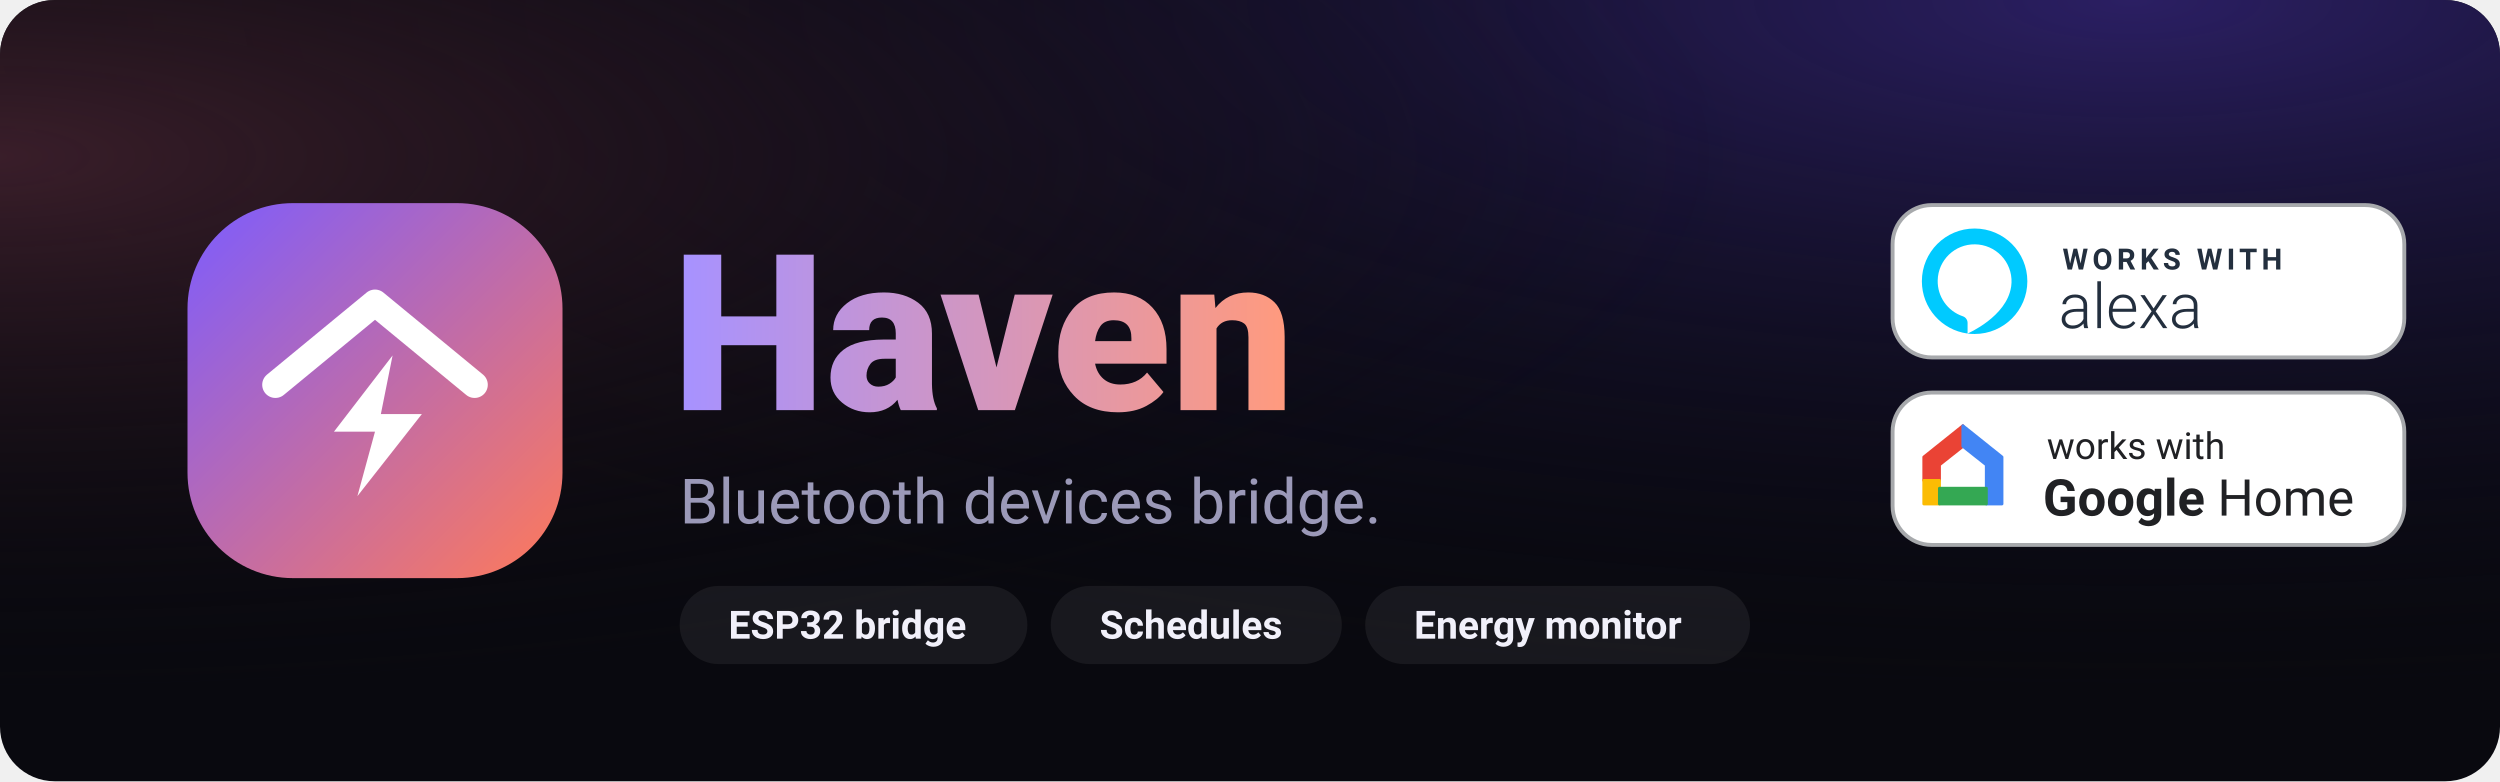
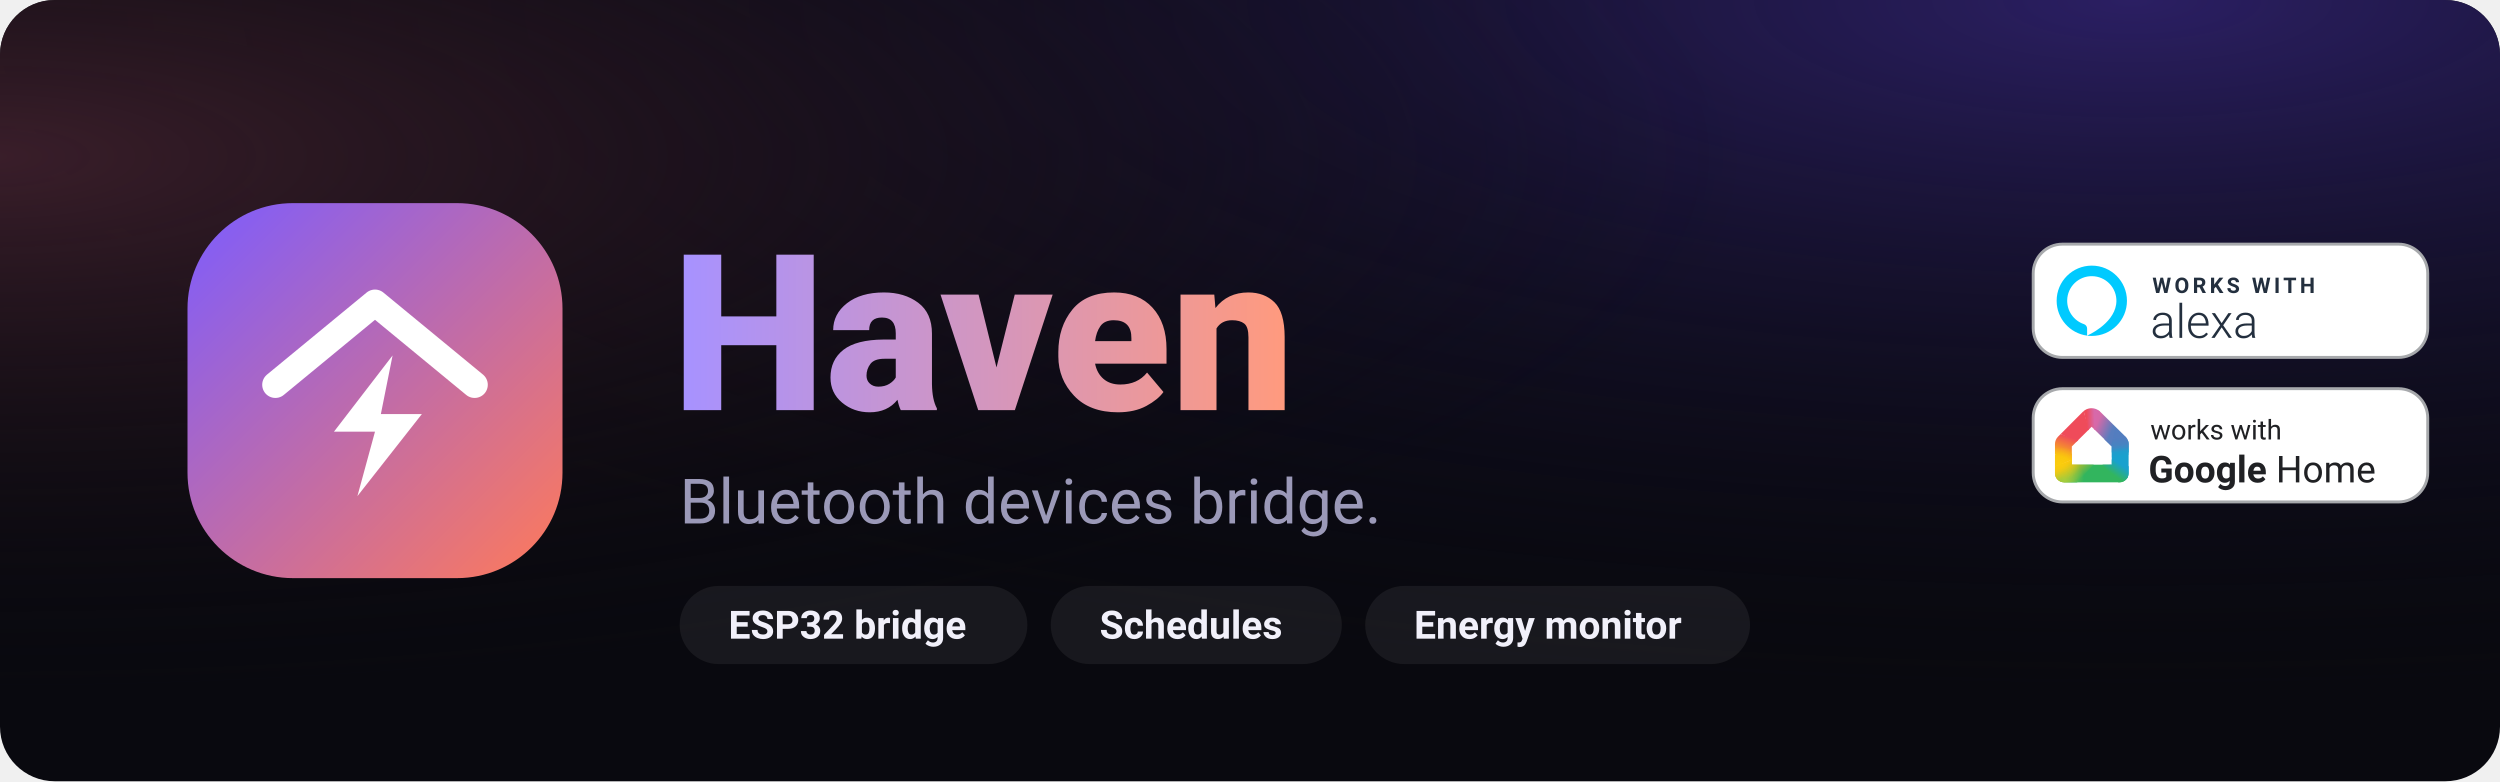
<svg xmlns="http://www.w3.org/2000/svg" viewBox="0 0 1280 400" font-family="Segoe UI,Roboto,Helvetica,Arial,sans-serif">
  <defs>
    <linearGradient id="g" x1="0" y1="0" x2="1" y2="1">
      <stop offset="0" stop-color="#7C5CFF" />
      <stop offset="1" stop-color="#FF7A59" />
    </linearGradient>
    <linearGradient id="t" x1="0" y1="0" x2="1" y2="0">
      <stop offset="0" stop-color="#A792FF" />
      <stop offset="1" stop-color="#FF9A7E" />
    </linearGradient>
    <radialGradient id="glow1" cx=".85" cy="0" r=".9">
      <stop offset="0" stop-color="#2B1F63" />
      <stop offset="1" stop-color="#09090F" stop-opacity="0" />
    </radialGradient>
    <radialGradient id="glow2" cx="0" cy=".2" r=".7">
      <stop offset="0" stop-color="#3A1E2A" />
      <stop offset="1" stop-color="#09090F" stop-opacity="0" />
    </radialGradient>
  </defs>
  <rect width="1280" height="400" rx="28" fill="#09090F" />
  <rect width="1280" height="400" rx="28" fill="url(#glow1)" />
  <rect width="1280" height="400" rx="28" fill="url(#glow2)" />
  <g transform="translate(96 104) scale(3)">
    <rect width="64" height="64" rx="18" fill="url(#g)" />
    <path d="M15 31 32 17l17 14" fill="none" stroke="#fff" stroke-width="4.5" stroke-linecap="round" stroke-linejoin="round" />
    <path d="M35 26 25 39h7l-3 11 11-14h-7l2-10z" fill="#fff" />
  </g>
  <text x="344" y="210" font-size="112" font-weight="800" fill="url(#t)">Haven</text>
  <text x="348" y="268" font-size="32" fill="#9B99B8">Bluetooth devices bridge.</text>
  <g font-size="20" font-weight="600" fill="#F1F0FA">
    <rect x="348" y="300" width="178" height="40" rx="20" fill="#ffffff10" />
    <text x="373" y="327">ESP32 bridge</text>
    <rect x="538" y="300" width="149" height="40" rx="20" fill="#ffffff10" />
    <text x="563" y="327">Schedules</text>
    <rect x="699" y="300" width="197" height="40" rx="20" fill="#ffffff10" />
    <text x="724" y="327">Energy monitor</text>
  </g>
-   <g transform="translate(968 104)" font-family="Segoe UI,Roboto,Helvetica,Arial,sans-serif">
-     <rect x="1" y="1" width="262" height="78" rx="20" fill="#fff" stroke="#A7A9AC" stroke-width="2" />
-     <path transform="translate(16 13) scale(2.25)" fill="#00CAFF" d="M12 0C5.37 0 0 5.37 0 12C0 18.09 4.53 23.11 10.4 23.9V21.5A1.59 1.59 0 0 0 9.32 19.97A8.41 8.41 0 0 1 3.6 11.8A8.37 8.37 0 0 1 12.09 3.6A8.4 8.4 0 0 1 20.4 12.31L20.39 12.38A8.68 8.68 0 0 1 20.36 12.76C20.36 12.83 20.35 12.9 20.34 12.96C20.34 13.04 20.33 13.12 20.32 13.19L20.3 13.29C19.27 20.07 10.45 23.87 10.4 23.9C10.92 23.97 11.46 24 12 24C18.63 24 24 18.63 24 12S18.63 0 12 0Z" />
-     <text x="88" y="34" font-size="15" font-weight="600" letter-spacing="2.2" fill="#232F3E">WORKS WITH</text>
-     <text x="86" y="64" font-size="32" font-weight="300" fill="#232F3E">alexa</text>
+   <g transform="translate(1040 124)" font-family="Segoe UI,Roboto,Helvetica,Arial,sans-serif">
+     <rect x="1" y="1" width="202" height="58" rx="15" fill="#fff" stroke="#A7A9AC" stroke-width="1.5" />
+     <path transform="translate(13 12) scale(1.5)" fill="#00CAFF" d="M12 0C5.37 0 0 5.37 0 12C0 18.09 4.53 23.11 10.4 23.9V21.5A1.59 1.59 0 0 0 9.32 19.97A8.41 8.41 0 0 1 3.6 11.8A8.37 8.37 0 0 1 12.09 3.6A8.4 8.4 0 0 1 20.4 12.31L20.39 12.38A8.68 8.68 0 0 1 20.36 12.76C20.36 12.83 20.35 12.9 20.34 12.96C20.34 13.04 20.33 13.12 20.32 13.19L20.3 13.29C19.27 20.07 10.45 23.87 10.4 23.9C10.92 23.97 11.46 24 12 24C18.63 24 24 18.63 24 12S18.63 0 12 0Z" />
+     <text x="62" y="26" font-size="11" font-weight="600" letter-spacing="1.7" fill="#232F3E">WORKS WITH</text>
+     <text x="61" y="49" font-size="24" font-weight="300" fill="#232F3E">alexa</text>
  </g>
-   <g transform="translate(968 200)" font-family="Segoe UI,Roboto,Helvetica,Arial,sans-serif">
-     <rect x="1" y="1" width="262" height="78" rx="20" fill="#fff" stroke="#A7A9AC" stroke-width="2" />
-     <g transform="translate(13 14)" stroke-width="1.5" stroke-linejoin="round">
-       <path d="M24 4 4 20V32H12V24L24 14.5z" fill="#EA4335" stroke="#EA4335" />
-       <path d="M24 4 44 20V44H36V24L24 14.5z" fill="#4285F4" stroke="#4285F4" />
-       <path d="M4 32H12V44H4z" fill="#FBBC04" stroke="#FBBC04" />
-       <path d="M12 36H36V44H12z" fill="#34A853" stroke="#34A853" />
-     </g>
-     <text x="80" y="35" font-size="19" fill="#202124">works with</text>
-     <text x="78" y="64" font-size="26" fill="#202124">
+   <g transform="translate(1040 198)" font-family="Segoe UI,Roboto,Helvetica,Arial,sans-serif">
+     <rect x="1" y="1" width="202" height="58" rx="15" fill="#fff" stroke="#A7A9AC" stroke-width="1.5" />
+     <svg x="12" y="11" width="38" height="38" viewBox="0 0 256 258">
+       <defs>
+         <linearGradient id="SVG7d2qAeBX" x1="118.38" x2="152.38" y1="151.08" y2="144.71" gradientTransform="rotate(192.574 -37.034 135.167)scale(-1.66325 1.66325)" gradientUnits="userSpaceOnUse">
+           <stop offset="0" stop-color="#d669a8" />
+           <stop offset="1" stop-color="#577dbe" />
+         </linearGradient>
+         <linearGradient id="SVGmG4cTcpw" x1="108.62" x2="108.62" y1="71.278" y2="32.087" gradientTransform="rotate(171.292 16.762 125.687)scale(-1.66324 1.66324)" gradientUnits="userSpaceOnUse">
+           <stop offset="0" stop-color="#547dbf" />
+           <stop offset="1" stop-color="#18a1ce" />
+         </linearGradient>
+         <linearGradient id="SVGGoxpNc5o" x1="21.62" x2="50.082" y1="38.375" y2="5.439" gradientTransform="matrix(1.66324 0 0 -1.66324 0 259.53)" gradientUnits="userSpaceOnUse">
+           <stop offset="0" stop-color="#fcc010" />
+           <stop offset="1" stop-color="#32b55e" />
+         </linearGradient>
+         <linearGradient id="SVGeYEBncmo" x1="62.695" x2="62.695" y1="154.54" y2="110.29" gradientTransform="rotate(198.622 -41.771 165.72)scale(-1.66325 1.66325)" gradientUnits="userSpaceOnUse">
+           <stop offset="0" stop-color="#ef4b5a" />
+           <stop offset="1" stop-color="#fabe0f" />
+         </linearGradient>
+         <linearGradient id="SVGI29fccWz" x1="82.325" x2="66.325" y1="137.09" y2="136.59" gradientTransform="matrix(1.66324 0 0 -1.66324 0 259.53)" gradientUnits="userSpaceOnUse">
+           <stop offset="0" stop-color="#d769a9" />
+           <stop offset="1" stop-color="#ef4b5a" />
+         </linearGradient>
+         <linearGradient id="SVGGuhCEcFA" x1="135.62" x2="137.12" y1="76.153" y2="65.153" gradientTransform="matrix(1.66324 0 0 -1.66324 0 259.53)" gradientUnits="userSpaceOnUse">
+           <stop offset="0" stop-color="#537dbf" />
+           <stop offset="1" stop-color="#18a1ce" />
+         </linearGradient>
+         <linearGradient id="SVGB5YIVb8q" x1="136.14" x2="120.64" y1="39.516" y2="17.516" gradientTransform="matrix(1.66324 0 0 -1.66324 0 259.53)" gradientUnits="userSpaceOnUse">
+           <stop offset="0" stop-color="#18a1ce" />
+           <stop offset="1" stop-color="#32b55e" />
+         </linearGradient>
+         <linearGradient id="SVGAYVqsbHg" x1="24.141" x2="45.641" y1="30.047" y2="13.547" gradientTransform="matrix(1.66324 0 0 -1.66324 0 259.53)" gradientUnits="userSpaceOnUse">
+           <stop offset="0" stop-color="#fcc010" />
+           <stop offset="1" stop-color="#32b55e" />
+         </linearGradient>
+         <radialGradient id="SVGDagjqbbY" cx="-118.17" cy="280.42" r="1" gradientTransform="rotate(83.154 -15165.916 -6252.889)scale(58.8627 -73.31455)" gradientUnits="userSpaceOnUse">
+           <stop offset="0" stop-color="#facd0c" />
+           <stop offset="1" stop-color="#facd0c" stop-opacity="0" />
+         </radialGradient>
+         <radialGradient id="SVGoxMmFcUN" cx="-117.19" cy="278.63" r="1" gradientTransform="rotate(54.205 -23636.275 -3316.618)scale(58.86155 -73.31369)" gradientUnits="userSpaceOnUse">
+           <stop offset="0" stop-color="#a5ce3d" />
+           <stop offset="1" stop-color="#a5ce3d" stop-opacity="0" />
+         </radialGradient>
+       </defs>
+       <g stroke-width="1.663">
+         <path fill="#18a1ce" d="m253.362 111.152l-56.585 21.103l.627.611v63.502h-7.115l59.165 48.95A31.37 31.37 0 0 0 256 226.089V124.716c0-4.693-.914-9.292-2.638-13.563z" />
+         <path fill="#fcc010" d="M58.613 157.789L.017 161.236V202.2l58.596-22.564z" />
+         <path fill="#32b55e" d="m105.117 196.376l-28.363 61.226h147.749c13.313 0 24.696-8.259 29.308-19.932l-61.936-41.292z" />
+         <path fill="#ef4b5a" d="M99.728 9.894a43 43 0 0 0-2.943 2.686L19.679 89.823l55.615 26.465l42.83-42.532z" />
+         <path fill="#537dbf" d="m209.868 64.115l-38.115 43.719l25.647 25.04v3.992l58.596-8.683v-3.46a36.3 36.3 0 0 0-10.827-25.848z" />
+         <path fill="url(#SVGAYVqsbHg)" d="M58.596 196.376h46.506l-28.363 61.223H31.502C14.104 257.599 0 243.494 0 226.097v-23.898l58.596-22.563z" />
+         <path fill="url(#SVGB5YIVb8q)" d="M255.99 201.965v24.139c0 17.397-14.105 31.501-31.502 31.501h-4.426l-54.879-61.222h32.211v-18.489z" />
+         <path fill="url(#SVGGuhCEcFA)" d="M255.99 153.847h-58.596v-16.985l58.596-8.682z" />
+         <path fill="url(#SVGI29fccWz)" d="M128.269.014a42.9 42.9 0 0 0-24.533 6.958c-1.069.817-2.739 1.892-3.609 2.606c-.134.109-.256.242-.389.354l15.196 67.003h.003l12.475-12.386l11.373 11.103l17.211-64.535C148.119 3.965 138.229.267 128.27.013z" />
+         <path fill="url(#SVGeYEBncmo)" d="m19.56 89.962l-8.937 8.95A36.3 36.3 0 0 0 .01 124.542v36.504l58.596 19.744v-47.916l22.373-22.216z" />
+         <path fill="url(#SVGGoxpNc5o)" d="M58.613 175.968L.045 227.502C.781 244.248 14.59 257.6 31.517 257.6h45.644l57.47-61.225H58.613z" />
+         <path fill="url(#SVGmG4cTcpw)" fill-opacity=".5" d="m244.314 98.029l-71.403 10.934l24.484 23.903v38.293l58.596-8.976v-37.468a36.3 36.3 0 0 0-10.827-25.848z" />
+         <path fill="url(#SVG7d2qAeBX)" d="M151.222 7.365L136.49 73.418l58.588 57.194l14.823-66.458l-52.624-51.817a43 43 0 0 0-6.055-4.97z" />
+         <path fill="url(#SVGoxMmFcUN)" d="M50.413 187.894c-16.912-.964-34.945 4.354-50.408 14.865v23.334c0 17.397 14.103 31.503 31.5 31.503h66.598c5.537-17.717 3.263-35.29-6.279-48.523c-3.631-5.034-8.23-9.321-13.628-12.702H58.601v-7.498a65 65 0 0 0-8.189-.981z" />
+         <path fill="url(#SVGDagjqbbY)" d="M17.514 134.67a91.3 91.3 0 0 0-17.5 2.102v89.321c0 11.248 5.895 21.12 14.765 26.693a91 91 0 0 0 7.972-.604c34.819-4.18 62.385-27.572 65.769-55.81H58.612v-52.249c-11.982-6.492-26.311-9.788-41.097-9.453z" />
+       </g>
+     </svg>
+     <text x="61" y="27" font-size="14" fill="#202124">works with</text>
+     <text x="60" y="49" font-size="19" fill="#202124">
      <tspan font-weight="600">Google</tspan> Home</text>
  </g>
</svg>
